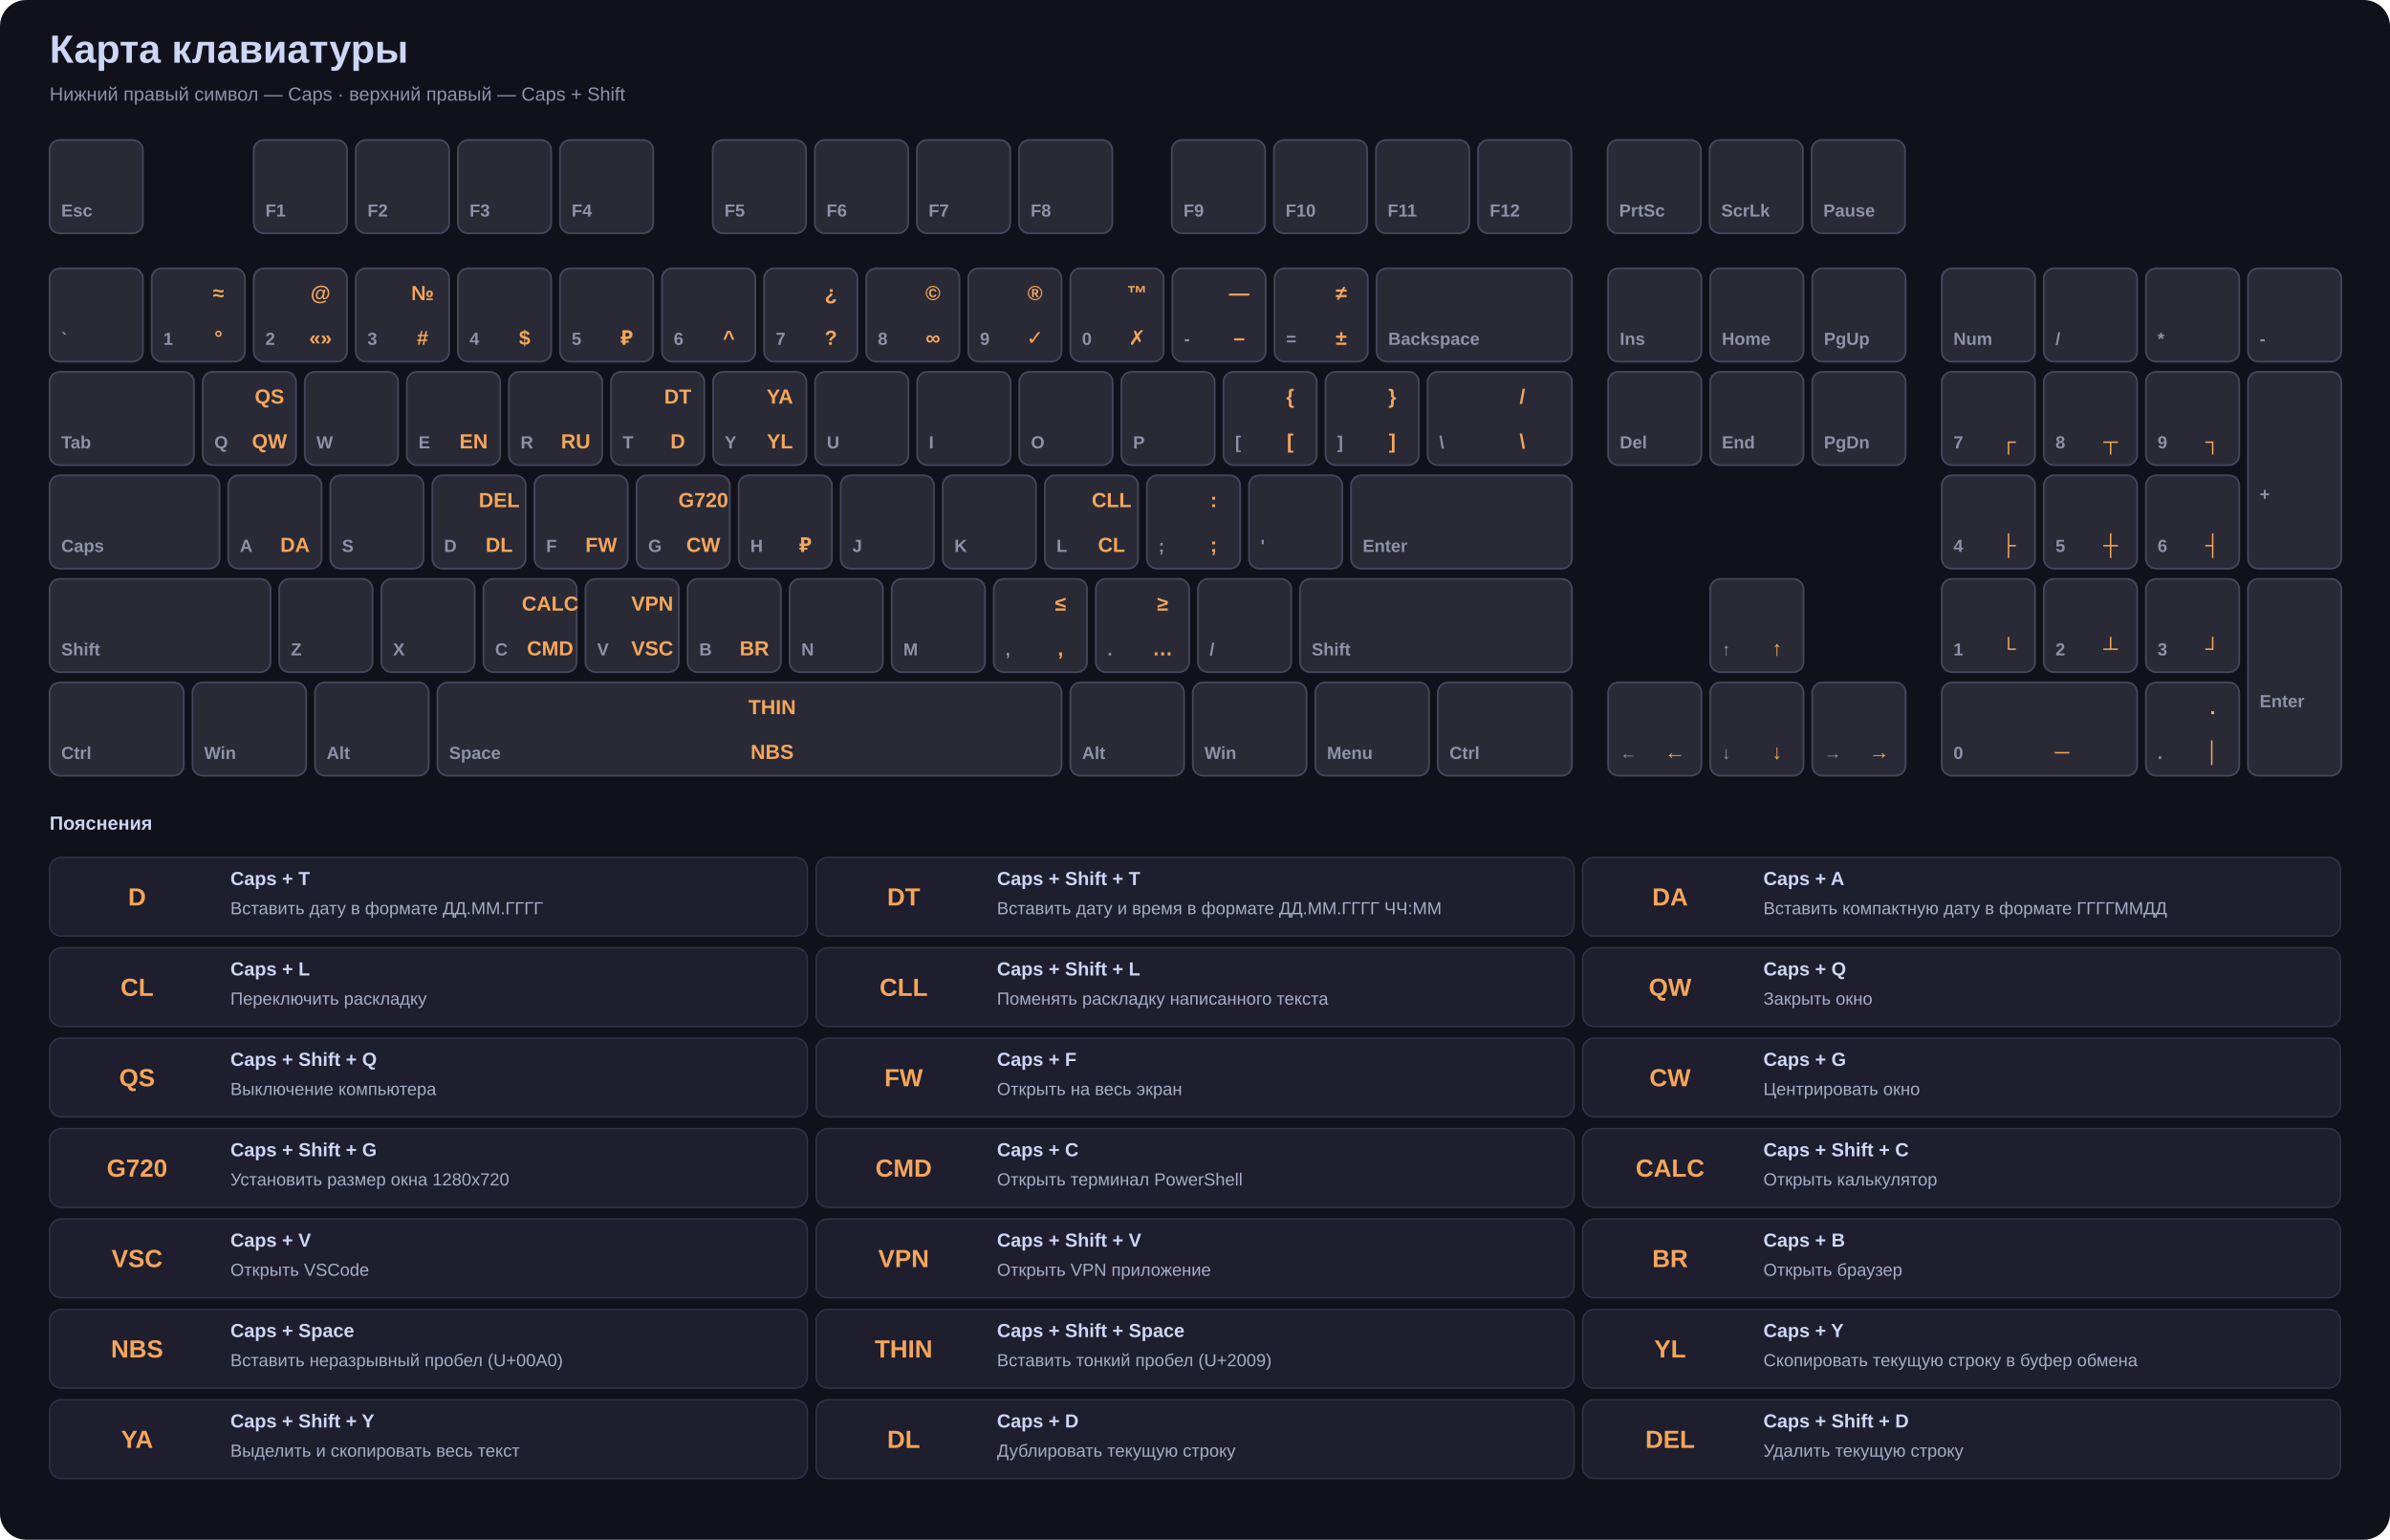
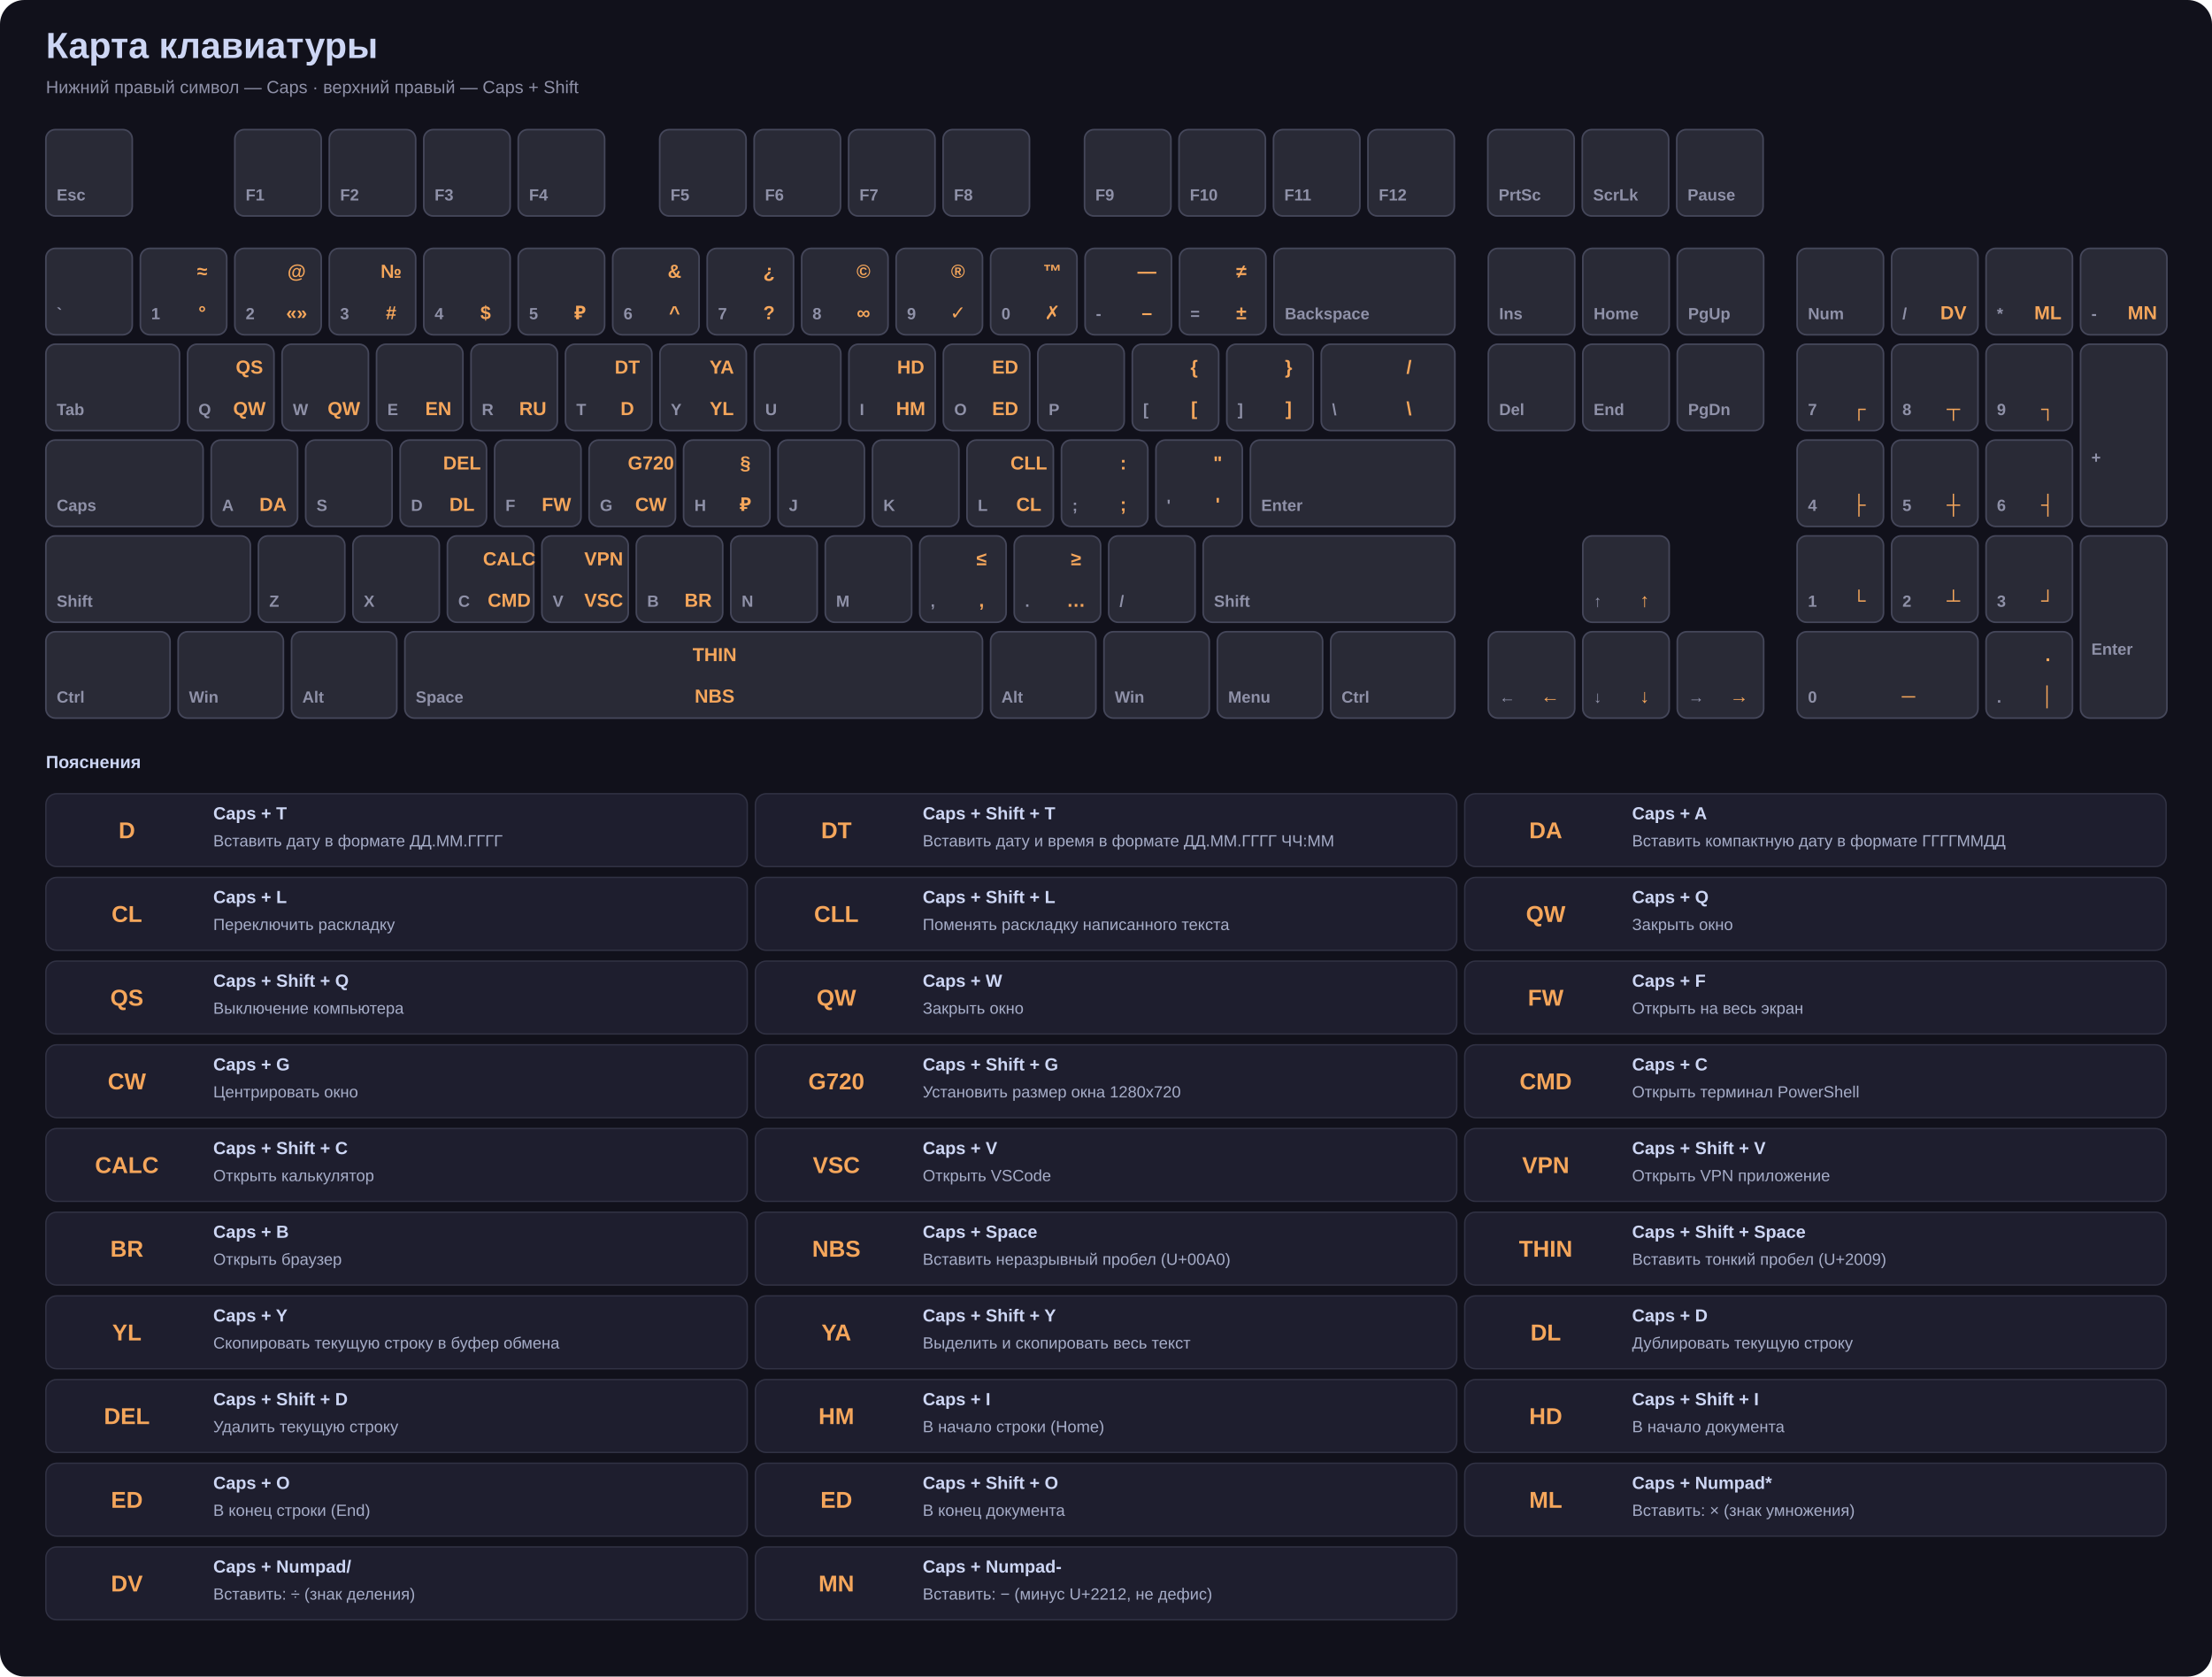
- <svg xmlns="http://www.w3.org/2000/svg" width="1639" height="1056" viewBox="0 0 1639 1056">
+ <svg xmlns="http://www.w3.org/2000/svg" width="1639" height="1242" viewBox="0 0 1639 1242">
  <style>
    text { font-family: "Segoe UI", Arial, sans-serif; }
    .base { fill: #292a36; stroke: #45475a; stroke-width: 1.2; }
    .key-label { fill: #8f91a8; font-size: 12px; font-weight: 600; }
    .value { fill: #f5a65b; font-size: 14px; font-weight: 800; }
    .title { fill: #cdd6f4; font-size: 27px; font-weight: 700; }
    .subtitle { fill: #8f91a8; font-size: 13px; }
    .note-title { fill: #cdd6f4; font-size: 13px; font-weight: 700; }
    .note-text { fill: #a6adc8; font-size: 12px; }
</style>
  <rect width="100%" height="100%" fill="#11111b" rx="18" />
  <text x="34.0" y="43.0" class="title">Карта клавиатуры</text>
  <text x="34.0" y="69.0" class="subtitle">Нижний правый символ — Caps · верхний правый — Caps + Shift</text>
  <rect x="34.0" y="96.0" width="64.0" height="64.0" rx="7" class="base" />
  <text x="42.0" y="148.5" class="key-label" text-anchor="start">Esc</text>
  <rect x="174.0" y="96.0" width="64.0" height="64.0" rx="7" class="base" />
  <text x="182.0" y="148.5" class="key-label" text-anchor="start">F1</text>
  <rect x="244.0" y="96.0" width="64.0" height="64.0" rx="7" class="base" />
  <text x="252.0" y="148.5" class="key-label" text-anchor="start">F2</text>
  <rect x="314.0" y="96.0" width="64.0" height="64.0" rx="7" class="base" />
  <text x="322.0" y="148.5" class="key-label" text-anchor="start">F3</text>
  <rect x="384.0" y="96.0" width="64.0" height="64.0" rx="7" class="base" />
  <text x="392.0" y="148.5" class="key-label" text-anchor="start">F4</text>
  <rect x="488.8" y="96.0" width="64.0" height="64.0" rx="7" class="base" />
  <text x="496.8" y="148.5" class="key-label" text-anchor="start">F5</text>
  <rect x="558.8" y="96.0" width="64.0" height="64.0" rx="7" class="base" />
  <text x="566.8" y="148.5" class="key-label" text-anchor="start">F6</text>
  <rect x="628.8" y="96.0" width="64.0" height="64.0" rx="7" class="base" />
  <text x="636.8" y="148.5" class="key-label" text-anchor="start">F7</text>
  <rect x="698.8" y="96.0" width="64.0" height="64.0" rx="7" class="base" />
  <text x="706.8" y="148.5" class="key-label" text-anchor="start">F8</text>
  <rect x="803.6" y="96.0" width="64.0" height="64.0" rx="7" class="base" />
  <text x="811.6" y="148.5" class="key-label" text-anchor="start">F9</text>
  <rect x="873.6" y="96.0" width="64.0" height="64.0" rx="7" class="base" />
  <text x="881.6" y="148.5" class="key-label" text-anchor="start">F10</text>
  <rect x="943.6" y="96.0" width="64.0" height="64.0" rx="7" class="base" />
  <text x="951.6" y="148.5" class="key-label" text-anchor="start">F11</text>
  <rect x="1013.6" y="96.0" width="64.0" height="64.0" rx="7" class="base" />
  <text x="1021.6" y="148.5" class="key-label" text-anchor="start">F12</text>
  <rect x="1102.4" y="96.0" width="64.0" height="64.0" rx="7" class="base" />
  <text x="1110.4" y="148.5" class="key-label" text-anchor="start">PrtSc</text>
  <rect x="1172.4" y="96.0" width="64.0" height="64.0" rx="7" class="base" />
  <text x="1180.4" y="148.5" class="key-label" text-anchor="start">ScrLk</text>
  <rect x="1242.4" y="96.0" width="64.0" height="64.0" rx="7" class="base" />
  <text x="1250.4" y="148.5" class="key-label" text-anchor="start">Pause</text>
  <rect x="34.0" y="184.0" width="64.0" height="64.0" rx="7" class="base" />
  <text x="42.0" y="236.5" class="key-label" text-anchor="start">`</text>
  <rect x="104.0" y="184.0" width="64.0" height="64.0" rx="7" class="base" />
  <text x="112.0" y="236.5" class="key-label" text-anchor="start">1</text>
  <text x="149.8" y="205.8" class="value" text-anchor="middle">≈</text>
  <text x="149.8" y="236.5" class="value" text-anchor="middle">°</text>
  <rect x="174.0" y="184.0" width="64.0" height="64.0" rx="7" class="base" />
  <text x="182.0" y="236.5" class="key-label" text-anchor="start">2</text>
  <text x="219.8" y="205.8" class="value" text-anchor="middle">@</text>
  <text x="219.8" y="236.5" class="value" text-anchor="middle">«»</text>
  <rect x="244.0" y="184.0" width="64.0" height="64.0" rx="7" class="base" />
  <text x="252.0" y="236.5" class="key-label" text-anchor="start">3</text>
  <text x="289.8" y="205.8" class="value" text-anchor="middle">№</text>
  <text x="289.8" y="236.5" class="value" text-anchor="middle">#</text>
  <rect x="314.0" y="184.0" width="64.0" height="64.0" rx="7" class="base" />
  <text x="322.0" y="236.5" class="key-label" text-anchor="start">4</text>
  <text x="359.8" y="236.5" class="value" text-anchor="middle">$</text>
  <rect x="384.0" y="184.0" width="64.0" height="64.0" rx="7" class="base" />
  <text x="392.0" y="236.5" class="key-label" text-anchor="start">5</text>
  <text x="429.8" y="236.5" class="value" text-anchor="middle">₽</text>
  <rect x="454.0" y="184.0" width="64.0" height="64.0" rx="7" class="base" />
  <text x="462.0" y="236.5" class="key-label" text-anchor="start">6</text>
+   <text x="499.8" y="205.8" class="value" text-anchor="middle">&amp;</text>
  <text x="499.8" y="236.5" class="value" text-anchor="middle">^</text>
  <rect x="524.0" y="184.0" width="64.0" height="64.0" rx="7" class="base" />
  <text x="532.0" y="236.5" class="key-label" text-anchor="start">7</text>
  <text x="569.8" y="205.8" class="value" text-anchor="middle">¿</text>
  <text x="569.8" y="236.5" class="value" text-anchor="middle">?</text>
  <rect x="594.0" y="184.0" width="64.0" height="64.0" rx="7" class="base" />
  <text x="602.0" y="236.5" class="key-label" text-anchor="start">8</text>
  <text x="639.8" y="205.8" class="value" text-anchor="middle">©</text>
  <text x="639.8" y="236.5" class="value" text-anchor="middle">∞</text>
  <rect x="664.0" y="184.0" width="64.0" height="64.0" rx="7" class="base" />
  <text x="672.0" y="236.5" class="key-label" text-anchor="start">9</text>
  <text x="709.8" y="205.8" class="value" text-anchor="middle">®</text>
  <text x="709.8" y="236.5" class="value" text-anchor="middle">✓</text>
  <rect x="734.0" y="184.0" width="64.0" height="64.0" rx="7" class="base" />
  <text x="742.0" y="236.5" class="key-label" text-anchor="start">0</text>
  <text x="779.8" y="205.8" class="value" text-anchor="middle">™</text>
  <text x="779.8" y="236.5" class="value" text-anchor="middle">✗</text>
  <rect x="804.0" y="184.0" width="64.0" height="64.0" rx="7" class="base" />
  <text x="812.0" y="236.5" class="key-label" text-anchor="start">-</text>
  <text x="849.8" y="205.8" class="value" text-anchor="middle">—</text>
  <text x="849.8" y="236.5" class="value" text-anchor="middle">–</text>
  <rect x="874.0" y="184.0" width="64.0" height="64.0" rx="7" class="base" />
  <text x="882.0" y="236.5" class="key-label" text-anchor="start">=</text>
  <text x="919.8" y="205.8" class="value" text-anchor="middle">≠</text>
  <text x="919.8" y="236.5" class="value" text-anchor="middle">±</text>
  <rect x="944.0" y="184.0" width="134.0" height="64.0" rx="7" class="base" />
  <text x="952.0" y="236.5" class="key-label" text-anchor="start">Backspace</text>
  <rect x="1102.8" y="184.0" width="64.0" height="64.0" rx="7" class="base" />
  <text x="1110.8" y="236.5" class="key-label" text-anchor="start">Ins</text>
  <rect x="1172.8" y="184.0" width="64.0" height="64.0" rx="7" class="base" />
  <text x="1180.8" y="236.5" class="key-label" text-anchor="start">Home</text>
  <rect x="1242.8" y="184.0" width="64.0" height="64.0" rx="7" class="base" />
  <text x="1250.8" y="236.5" class="key-label" text-anchor="start">PgUp</text>
  <rect x="1331.6" y="184.0" width="64.0" height="64.0" rx="7" class="base" />
  <text x="1339.6" y="236.5" class="key-label" text-anchor="start">Num</text>
  <rect x="1401.6" y="184.0" width="64.0" height="64.0" rx="7" class="base" />
  <text x="1409.6" y="236.5" class="key-label" text-anchor="start">/</text>
+   <text x="1447.4" y="236.5" class="value" text-anchor="middle">DV</text>
  <rect x="1471.6" y="184.0" width="64.0" height="64.0" rx="7" class="base" />
  <text x="1479.6" y="236.5" class="key-label" text-anchor="start">*</text>
+   <text x="1517.4" y="236.5" class="value" text-anchor="middle">ML</text>
  <rect x="1541.6" y="184.0" width="64.0" height="64.0" rx="7" class="base" />
  <text x="1549.6" y="236.5" class="key-label" text-anchor="start">-</text>
+   <text x="1587.4" y="236.5" class="value" text-anchor="middle">MN</text>
  <rect x="34.0" y="255.0" width="99.0" height="64.0" rx="7" class="base" />
  <text x="42.0" y="307.5" class="key-label" text-anchor="start">Tab</text>
  <rect x="139.0" y="255.0" width="64.0" height="64.0" rx="7" class="base" />
  <text x="147.0" y="307.5" class="key-label" text-anchor="start">Q</text>
  <text x="184.8" y="276.8" class="value" text-anchor="middle">QS</text>
  <text x="184.8" y="307.5" class="value" text-anchor="middle">QW</text>
  <rect x="209.0" y="255.0" width="64.0" height="64.0" rx="7" class="base" />
  <text x="217.0" y="307.5" class="key-label" text-anchor="start">W</text>
+   <text x="254.8" y="307.5" class="value" text-anchor="middle">QW</text>
  <rect x="279.0" y="255.0" width="64.0" height="64.0" rx="7" class="base" />
  <text x="287.0" y="307.5" class="key-label" text-anchor="start">E</text>
  <text x="324.8" y="307.5" class="value" text-anchor="middle">EN</text>
  <rect x="349.0" y="255.0" width="64.0" height="64.0" rx="7" class="base" />
  <text x="357.0" y="307.5" class="key-label" text-anchor="start">R</text>
  <text x="394.8" y="307.5" class="value" text-anchor="middle">RU</text>
  <rect x="419.0" y="255.0" width="64.0" height="64.0" rx="7" class="base" />
  <text x="427.0" y="307.5" class="key-label" text-anchor="start">T</text>
  <text x="464.8" y="276.8" class="value" text-anchor="middle">DT</text>
  <text x="464.8" y="307.5" class="value" text-anchor="middle">D</text>
  <rect x="489.0" y="255.0" width="64.0" height="64.0" rx="7" class="base" />
  <text x="497.0" y="307.5" class="key-label" text-anchor="start">Y</text>
  <text x="534.8" y="276.8" class="value" text-anchor="middle">YA</text>
  <text x="534.8" y="307.5" class="value" text-anchor="middle">YL</text>
  <rect x="559.0" y="255.0" width="64.0" height="64.0" rx="7" class="base" />
  <text x="567.0" y="307.5" class="key-label" text-anchor="start">U</text>
  <rect x="629.0" y="255.0" width="64.0" height="64.0" rx="7" class="base" />
  <text x="637.0" y="307.5" class="key-label" text-anchor="start">I</text>
+   <text x="674.8" y="276.8" class="value" text-anchor="middle">HD</text>
+   <text x="674.8" y="307.5" class="value" text-anchor="middle">HM</text>
  <rect x="699.0" y="255.0" width="64.0" height="64.0" rx="7" class="base" />
  <text x="707.0" y="307.5" class="key-label" text-anchor="start">O</text>
+   <text x="744.8" y="276.8" class="value" text-anchor="middle">ED</text>
+   <text x="744.8" y="307.5" class="value" text-anchor="middle">ED</text>
  <rect x="769.0" y="255.0" width="64.0" height="64.0" rx="7" class="base" />
  <text x="777.0" y="307.5" class="key-label" text-anchor="start">P</text>
  <rect x="839.0" y="255.0" width="64.0" height="64.0" rx="7" class="base" />
  <text x="847.0" y="307.5" class="key-label" text-anchor="start">[</text>
  <text x="884.8" y="276.8" class="value" text-anchor="middle">{</text>
  <text x="884.8" y="307.5" class="value" text-anchor="middle">[</text>
  <rect x="909.0" y="255.0" width="64.0" height="64.0" rx="7" class="base" />
  <text x="917.0" y="307.5" class="key-label" text-anchor="start">]</text>
  <text x="954.8" y="276.8" class="value" text-anchor="middle">}</text>
  <text x="954.8" y="307.5" class="value" text-anchor="middle">]</text>
  <rect x="979.0" y="255.0" width="99.0" height="64.0" rx="7" class="base" />
  <text x="987.0" y="307.5" class="key-label" text-anchor="start">\</text>
  <text x="1044.0" y="276.8" class="value" text-anchor="middle">/</text>
  <text x="1044.0" y="307.5" class="value" text-anchor="middle">\</text>
  <rect x="1102.8" y="255.0" width="64.0" height="64.0" rx="7" class="base" />
  <text x="1110.8" y="307.5" class="key-label" text-anchor="start">Del</text>
  <rect x="1172.8" y="255.0" width="64.0" height="64.0" rx="7" class="base" />
  <text x="1180.8" y="307.5" class="key-label" text-anchor="start">End</text>
  <rect x="1242.8" y="255.0" width="64.0" height="64.0" rx="7" class="base" />
  <text x="1250.8" y="307.5" class="key-label" text-anchor="start">PgDn</text>
  <rect x="1331.6" y="255.0" width="64.0" height="64.0" rx="7" class="base" />
  <text x="1339.6" y="307.5" class="key-label" text-anchor="start">7</text>
  <text x="1377.4" y="307.5" class="value" text-anchor="middle">┌</text>
  <rect x="1401.6" y="255.0" width="64.0" height="64.0" rx="7" class="base" />
  <text x="1409.6" y="307.5" class="key-label" text-anchor="start">8</text>
  <text x="1447.4" y="307.5" class="value" text-anchor="middle">┬</text>
  <rect x="1471.6" y="255.0" width="64.0" height="64.0" rx="7" class="base" />
  <text x="1479.6" y="307.5" class="key-label" text-anchor="start">9</text>
  <text x="1517.4" y="307.5" class="value" text-anchor="middle">┐</text>
  <rect x="1541.6" y="255.0" width="64.0" height="135.0" rx="7" class="base" />
  <text x="1549.6" y="343.0" class="key-label" text-anchor="start">+</text>
  <rect x="34.0" y="326.0" width="116.5" height="64.0" rx="7" class="base" />
  <text x="42.0" y="378.5" class="key-label" text-anchor="start">Caps</text>
  <rect x="156.5" y="326.0" width="64.0" height="64.0" rx="7" class="base" />
  <text x="164.5" y="378.5" class="key-label" text-anchor="start">A</text>
  <text x="202.3" y="378.5" class="value" text-anchor="middle">DA</text>
  <rect x="226.5" y="326.0" width="64.0" height="64.0" rx="7" class="base" />
  <text x="234.5" y="378.5" class="key-label" text-anchor="start">S</text>
  <rect x="296.5" y="326.0" width="64.0" height="64.0" rx="7" class="base" />
  <text x="304.5" y="378.5" class="key-label" text-anchor="start">D</text>
  <text x="342.3" y="347.8" class="value" text-anchor="middle">DEL</text>
  <text x="342.3" y="378.5" class="value" text-anchor="middle">DL</text>
  <rect x="366.5" y="326.0" width="64.0" height="64.0" rx="7" class="base" />
  <text x="374.5" y="378.5" class="key-label" text-anchor="start">F</text>
  <text x="412.3" y="378.5" class="value" text-anchor="middle">FW</text>
  <rect x="436.5" y="326.0" width="64.0" height="64.0" rx="7" class="base" />
  <text x="444.5" y="378.5" class="key-label" text-anchor="start">G</text>
  <text x="482.3" y="347.8" class="value" text-anchor="middle">G720</text>
  <text x="482.3" y="378.5" class="value" text-anchor="middle">CW</text>
  <rect x="506.5" y="326.0" width="64.0" height="64.0" rx="7" class="base" />
  <text x="514.5" y="378.5" class="key-label" text-anchor="start">H</text>
+   <text x="552.3" y="347.8" class="value" text-anchor="middle">§</text>
  <text x="552.3" y="378.5" class="value" text-anchor="middle">₽</text>
  <rect x="576.5" y="326.0" width="64.0" height="64.0" rx="7" class="base" />
  <text x="584.5" y="378.5" class="key-label" text-anchor="start">J</text>
  <rect x="646.5" y="326.0" width="64.0" height="64.0" rx="7" class="base" />
  <text x="654.5" y="378.5" class="key-label" text-anchor="start">K</text>
  <rect x="716.5" y="326.0" width="64.0" height="64.0" rx="7" class="base" />
  <text x="724.5" y="378.5" class="key-label" text-anchor="start">L</text>
  <text x="762.3" y="347.8" class="value" text-anchor="middle">CLL</text>
  <text x="762.3" y="378.5" class="value" text-anchor="middle">CL</text>
  <rect x="786.5" y="326.0" width="64.0" height="64.0" rx="7" class="base" />
  <text x="794.5" y="378.5" class="key-label" text-anchor="start">;</text>
  <text x="832.3" y="347.8" class="value" text-anchor="middle">:</text>
  <text x="832.3" y="378.5" class="value" text-anchor="middle">;</text>
  <rect x="856.5" y="326.0" width="64.0" height="64.0" rx="7" class="base" />
  <text x="864.5" y="378.5" class="key-label" text-anchor="start">'</text>
+   <text x="902.3" y="347.8" class="value" text-anchor="middle">"</text>
+   <text x="902.3" y="378.5" class="value" text-anchor="middle">'</text>
  <rect x="926.5" y="326.0" width="151.5" height="64.0" rx="7" class="base" />
  <text x="934.5" y="378.5" class="key-label" text-anchor="start">Enter</text>
  <rect x="1331.6" y="326.0" width="64.0" height="64.0" rx="7" class="base" />
  <text x="1339.6" y="378.5" class="key-label" text-anchor="start">4</text>
  <text x="1377.4" y="378.5" class="value" text-anchor="middle">├</text>
  <rect x="1401.6" y="326.0" width="64.0" height="64.0" rx="7" class="base" />
  <text x="1409.6" y="378.5" class="key-label" text-anchor="start">5</text>
  <text x="1447.4" y="378.5" class="value" text-anchor="middle">┼</text>
  <rect x="1471.6" y="326.0" width="64.0" height="64.0" rx="7" class="base" />
  <text x="1479.6" y="378.5" class="key-label" text-anchor="start">6</text>
  <text x="1517.4" y="378.5" class="value" text-anchor="middle">┤</text>
  <rect x="34.0" y="397.0" width="151.5" height="64.0" rx="7" class="base" />
  <text x="42.0" y="449.5" class="key-label" text-anchor="start">Shift</text>
  <rect x="191.5" y="397.0" width="64.0" height="64.0" rx="7" class="base" />
  <text x="199.5" y="449.5" class="key-label" text-anchor="start">Z</text>
  <rect x="261.5" y="397.0" width="64.0" height="64.0" rx="7" class="base" />
  <text x="269.5" y="449.5" class="key-label" text-anchor="start">X</text>
  <rect x="331.5" y="397.0" width="64.0" height="64.0" rx="7" class="base" />
  <text x="339.5" y="449.5" class="key-label" text-anchor="start">C</text>
  <text x="377.3" y="418.8" class="value" text-anchor="middle">CALC</text>
  <text x="377.3" y="449.5" class="value" text-anchor="middle">CMD</text>
  <rect x="401.5" y="397.0" width="64.0" height="64.0" rx="7" class="base" />
  <text x="409.5" y="449.5" class="key-label" text-anchor="start">V</text>
  <text x="447.3" y="418.8" class="value" text-anchor="middle">VPN</text>
  <text x="447.3" y="449.5" class="value" text-anchor="middle">VSC</text>
  <rect x="471.5" y="397.0" width="64.0" height="64.0" rx="7" class="base" />
  <text x="479.5" y="449.5" class="key-label" text-anchor="start">B</text>
  <text x="517.3" y="449.5" class="value" text-anchor="middle">BR</text>
  <rect x="541.5" y="397.0" width="64.0" height="64.0" rx="7" class="base" />
  <text x="549.5" y="449.5" class="key-label" text-anchor="start">N</text>
  <rect x="611.5" y="397.0" width="64.0" height="64.0" rx="7" class="base" />
  <text x="619.5" y="449.5" class="key-label" text-anchor="start">M</text>
  <rect x="681.5" y="397.0" width="64.0" height="64.0" rx="7" class="base" />
  <text x="689.5" y="449.5" class="key-label" text-anchor="start">,</text>
  <text x="727.3" y="418.8" class="value" text-anchor="middle">≤</text>
  <text x="727.3" y="449.5" class="value" text-anchor="middle">,</text>
  <rect x="751.5" y="397.0" width="64.0" height="64.0" rx="7" class="base" />
  <text x="759.5" y="449.5" class="key-label" text-anchor="start">.</text>
  <text x="797.3" y="418.8" class="value" text-anchor="middle">≥</text>
  <text x="797.3" y="449.5" class="value" text-anchor="middle">…</text>
  <rect x="821.5" y="397.0" width="64.0" height="64.0" rx="7" class="base" />
  <text x="829.5" y="449.5" class="key-label" text-anchor="start">/</text>
  <rect x="891.5" y="397.0" width="186.5" height="64.0" rx="7" class="base" />
  <text x="899.5" y="449.5" class="key-label" text-anchor="start">Shift</text>
  <rect x="1172.8" y="397.0" width="64.0" height="64.0" rx="7" class="base" />
  <text x="1180.8" y="449.5" class="key-label" text-anchor="start">↑</text>
  <text x="1218.6" y="449.5" class="value" text-anchor="middle">↑</text>
  <rect x="1331.6" y="397.0" width="64.0" height="64.0" rx="7" class="base" />
  <text x="1339.6" y="449.5" class="key-label" text-anchor="start">1</text>
  <text x="1377.4" y="449.5" class="value" text-anchor="middle">└</text>
  <rect x="1401.6" y="397.0" width="64.0" height="64.0" rx="7" class="base" />
  <text x="1409.6" y="449.5" class="key-label" text-anchor="start">2</text>
  <text x="1447.4" y="449.5" class="value" text-anchor="middle">┴</text>
  <rect x="1471.6" y="397.0" width="64.0" height="64.0" rx="7" class="base" />
  <text x="1479.6" y="449.5" class="key-label" text-anchor="start">3</text>
  <text x="1517.4" y="449.5" class="value" text-anchor="middle">┘</text>
  <rect x="1541.6" y="397.0" width="64.0" height="135.0" rx="7" class="base" />
  <text x="1549.6" y="485.0" class="key-label" text-anchor="start">Enter</text>
  <rect x="34.0" y="468.0" width="92.0" height="64.0" rx="7" class="base" />
  <text x="42.0" y="520.5" class="key-label" text-anchor="start">Ctrl</text>
  <rect x="132.0" y="468.0" width="78.0" height="64.0" rx="7" class="base" />
  <text x="140.0" y="520.5" class="key-label" text-anchor="start">Win</text>
  <rect x="216.0" y="468.0" width="78.0" height="64.0" rx="7" class="base" />
  <text x="224.0" y="520.5" class="key-label" text-anchor="start">Alt</text>
  <rect x="300.0" y="468.0" width="428.0" height="64.0" rx="7" class="base" />
  <text x="308.0" y="520.5" class="key-label" text-anchor="start">Space</text>
  <text x="529.5" y="489.8" class="value" text-anchor="middle">THIN</text>
  <text x="529.5" y="520.5" class="value" text-anchor="middle">NBS</text>
  <rect x="734.0" y="468.0" width="78.0" height="64.0" rx="7" class="base" />
  <text x="742.0" y="520.5" class="key-label" text-anchor="start">Alt</text>
  <rect x="818.0" y="468.0" width="78.0" height="64.0" rx="7" class="base" />
  <text x="826.0" y="520.5" class="key-label" text-anchor="start">Win</text>
  <rect x="902.0" y="468.0" width="78.0" height="64.0" rx="7" class="base" />
  <text x="910.0" y="520.5" class="key-label" text-anchor="start">Menu</text>
  <rect x="986.0" y="468.0" width="92.0" height="64.0" rx="7" class="base" />
  <text x="994.0" y="520.5" class="key-label" text-anchor="start">Ctrl</text>
  <rect x="1102.8" y="468.0" width="64.0" height="64.0" rx="7" class="base" />
  <text x="1110.8" y="520.5" class="key-label" text-anchor="start">←</text>
  <text x="1148.6" y="520.5" class="value" text-anchor="middle">←</text>
  <rect x="1172.8" y="468.0" width="64.0" height="64.0" rx="7" class="base" />
  <text x="1180.8" y="520.5" class="key-label" text-anchor="start">↓</text>
  <text x="1218.6" y="520.5" class="value" text-anchor="middle">↓</text>
  <rect x="1242.8" y="468.0" width="64.0" height="64.0" rx="7" class="base" />
  <text x="1250.8" y="520.5" class="key-label" text-anchor="start">→</text>
  <text x="1288.6" y="520.5" class="value" text-anchor="middle">→</text>
  <rect x="1331.6" y="468.0" width="134.0" height="64.0" rx="7" class="base" />
  <text x="1339.6" y="520.5" class="key-label" text-anchor="start">0</text>
  <text x="1414.1" y="520.5" class="value" text-anchor="middle">─</text>
  <rect x="1471.6" y="468.0" width="64.0" height="64.0" rx="7" class="base" />
  <text x="1479.6" y="520.5" class="key-label" text-anchor="start">.</text>
  <text x="1517.4" y="489.8" class="value" text-anchor="middle">.</text>
  <text x="1517.4" y="520.5" class="value" text-anchor="middle">│</text>
  <text x="34.0" y="569.0" class="note-title">Пояснения</text>
  <rect x="34.0" y="588.0" width="519.7" height="54" rx="8" fill="#1e1e2e" stroke="#313244" />
  <text x="94.0" y="621.0" class="value" text-anchor="middle" style="font-size:17px;font-weight:800">D</text>
  <text x="158.0" y="607.0" class="note-title" text-anchor="start">Caps + T</text>
  <text x="158.0" y="627.0" class="note-text" text-anchor="start">Вставить дату в формате ДД.ММ.ГГГГ</text>
  <rect x="559.7" y="588.0" width="519.7" height="54" rx="8" fill="#1e1e2e" stroke="#313244" />
  <text x="619.7" y="621.0" class="value" text-anchor="middle" style="font-size:17px;font-weight:800">DT</text>
  <text x="683.7" y="607.0" class="note-title" text-anchor="start">Caps + Shift + T</text>
  <text x="683.7" y="627.0" class="note-text" text-anchor="start">Вставить дату и время в формате ДД.ММ.ГГГГ ЧЧ:ММ</text>
  <rect x="1085.3" y="588.0" width="519.7" height="54" rx="8" fill="#1e1e2e" stroke="#313244" />
  <text x="1145.3" y="621.0" class="value" text-anchor="middle" style="font-size:17px;font-weight:800">DA</text>
  <text x="1209.3" y="607.0" class="note-title" text-anchor="start">Caps + A</text>
  <text x="1209.3" y="627.0" class="note-text" text-anchor="start">Вставить компактную дату в формате ГГГГММДД</text>
  <rect x="34.0" y="650.0" width="519.7" height="54" rx="8" fill="#1e1e2e" stroke="#313244" />
  <text x="94.0" y="683.0" class="value" text-anchor="middle" style="font-size:17px;font-weight:800">CL</text>
  <text x="158.0" y="669.0" class="note-title" text-anchor="start">Caps + L</text>
  <text x="158.0" y="689.0" class="note-text" text-anchor="start">Переключить раскладку</text>
  <rect x="559.7" y="650.0" width="519.7" height="54" rx="8" fill="#1e1e2e" stroke="#313244" />
  <text x="619.7" y="683.0" class="value" text-anchor="middle" style="font-size:17px;font-weight:800">CLL</text>
  <text x="683.7" y="669.0" class="note-title" text-anchor="start">Caps + Shift + L</text>
  <text x="683.7" y="689.0" class="note-text" text-anchor="start">Поменять раскладку написанного текста</text>
  <rect x="1085.3" y="650.0" width="519.7" height="54" rx="8" fill="#1e1e2e" stroke="#313244" />
  <text x="1145.3" y="683.0" class="value" text-anchor="middle" style="font-size:17px;font-weight:800">QW</text>
  <text x="1209.3" y="669.0" class="note-title" text-anchor="start">Caps + Q</text>
  <text x="1209.3" y="689.0" class="note-text" text-anchor="start">Закрыть окно</text>
  <rect x="34.0" y="712.0" width="519.7" height="54" rx="8" fill="#1e1e2e" stroke="#313244" />
  <text x="94.0" y="745.0" class="value" text-anchor="middle" style="font-size:17px;font-weight:800">QS</text>
  <text x="158.0" y="731.0" class="note-title" text-anchor="start">Caps + Shift + Q</text>
  <text x="158.0" y="751.0" class="note-text" text-anchor="start">Выключение компьютера</text>
  <rect x="559.7" y="712.0" width="519.7" height="54" rx="8" fill="#1e1e2e" stroke="#313244" />
-   <text x="619.7" y="745.0" class="value" text-anchor="middle" style="font-size:17px;font-weight:800">FW</text>
-   <text x="683.7" y="731.0" class="note-title" text-anchor="start">Caps + F</text>
-   <text x="683.7" y="751.0" class="note-text" text-anchor="start">Открыть на весь экран</text>
+   <text x="619.7" y="745.0" class="value" text-anchor="middle" style="font-size:17px;font-weight:800">QW</text>
+   <text x="683.7" y="731.0" class="note-title" text-anchor="start">Caps + W</text>
+   <text x="683.7" y="751.0" class="note-text" text-anchor="start">Закрыть окно</text>
  <rect x="1085.3" y="712.0" width="519.7" height="54" rx="8" fill="#1e1e2e" stroke="#313244" />
-   <text x="1145.3" y="745.0" class="value" text-anchor="middle" style="font-size:17px;font-weight:800">CW</text>
-   <text x="1209.3" y="731.0" class="note-title" text-anchor="start">Caps + G</text>
-   <text x="1209.3" y="751.0" class="note-text" text-anchor="start">Центрировать окно</text>
+   <text x="1145.3" y="745.0" class="value" text-anchor="middle" style="font-size:17px;font-weight:800">FW</text>
+   <text x="1209.3" y="731.0" class="note-title" text-anchor="start">Caps + F</text>
+   <text x="1209.3" y="751.0" class="note-text" text-anchor="start">Открыть на весь экран</text>
  <rect x="34.0" y="774.0" width="519.7" height="54" rx="8" fill="#1e1e2e" stroke="#313244" />
-   <text x="94.0" y="807.0" class="value" text-anchor="middle" style="font-size:17px;font-weight:800">G720</text>
-   <text x="158.0" y="793.0" class="note-title" text-anchor="start">Caps + Shift + G</text>
-   <text x="158.0" y="813.0" class="note-text" text-anchor="start">Установить размер окна 1280x720</text>
+   <text x="94.0" y="807.0" class="value" text-anchor="middle" style="font-size:17px;font-weight:800">CW</text>
+   <text x="158.0" y="793.0" class="note-title" text-anchor="start">Caps + G</text>
+   <text x="158.0" y="813.0" class="note-text" text-anchor="start">Центрировать окно</text>
  <rect x="559.7" y="774.0" width="519.7" height="54" rx="8" fill="#1e1e2e" stroke="#313244" />
-   <text x="619.7" y="807.0" class="value" text-anchor="middle" style="font-size:17px;font-weight:800">CMD</text>
-   <text x="683.7" y="793.0" class="note-title" text-anchor="start">Caps + C</text>
-   <text x="683.7" y="813.0" class="note-text" text-anchor="start">Открыть терминал PowerShell</text>
+   <text x="619.7" y="807.0" class="value" text-anchor="middle" style="font-size:17px;font-weight:800">G720</text>
+   <text x="683.7" y="793.0" class="note-title" text-anchor="start">Caps + Shift + G</text>
+   <text x="683.7" y="813.0" class="note-text" text-anchor="start">Установить размер окна 1280x720</text>
  <rect x="1085.3" y="774.0" width="519.7" height="54" rx="8" fill="#1e1e2e" stroke="#313244" />
-   <text x="1145.3" y="807.0" class="value" text-anchor="middle" style="font-size:17px;font-weight:800">CALC</text>
-   <text x="1209.3" y="793.0" class="note-title" text-anchor="start">Caps + Shift + C</text>
-   <text x="1209.3" y="813.0" class="note-text" text-anchor="start">Открыть калькулятор</text>
+   <text x="1145.3" y="807.0" class="value" text-anchor="middle" style="font-size:17px;font-weight:800">CMD</text>
+   <text x="1209.3" y="793.0" class="note-title" text-anchor="start">Caps + C</text>
+   <text x="1209.3" y="813.0" class="note-text" text-anchor="start">Открыть терминал PowerShell</text>
  <rect x="34.0" y="836.0" width="519.7" height="54" rx="8" fill="#1e1e2e" stroke="#313244" />
-   <text x="94.0" y="869.0" class="value" text-anchor="middle" style="font-size:17px;font-weight:800">VSC</text>
-   <text x="158.0" y="855.0" class="note-title" text-anchor="start">Caps + V</text>
-   <text x="158.0" y="875.0" class="note-text" text-anchor="start">Открыть VSCode</text>
+   <text x="94.0" y="869.0" class="value" text-anchor="middle" style="font-size:17px;font-weight:800">CALC</text>
+   <text x="158.0" y="855.0" class="note-title" text-anchor="start">Caps + Shift + C</text>
+   <text x="158.0" y="875.0" class="note-text" text-anchor="start">Открыть калькулятор</text>
  <rect x="559.7" y="836.0" width="519.7" height="54" rx="8" fill="#1e1e2e" stroke="#313244" />
-   <text x="619.7" y="869.0" class="value" text-anchor="middle" style="font-size:17px;font-weight:800">VPN</text>
-   <text x="683.7" y="855.0" class="note-title" text-anchor="start">Caps + Shift + V</text>
-   <text x="683.7" y="875.0" class="note-text" text-anchor="start">Открыть VPN приложение</text>
+   <text x="619.7" y="869.0" class="value" text-anchor="middle" style="font-size:17px;font-weight:800">VSC</text>
+   <text x="683.7" y="855.0" class="note-title" text-anchor="start">Caps + V</text>
+   <text x="683.7" y="875.0" class="note-text" text-anchor="start">Открыть VSCode</text>
  <rect x="1085.3" y="836.0" width="519.7" height="54" rx="8" fill="#1e1e2e" stroke="#313244" />
-   <text x="1145.3" y="869.0" class="value" text-anchor="middle" style="font-size:17px;font-weight:800">BR</text>
-   <text x="1209.3" y="855.0" class="note-title" text-anchor="start">Caps + B</text>
-   <text x="1209.3" y="875.0" class="note-text" text-anchor="start">Открыть браузер</text>
+   <text x="1145.3" y="869.0" class="value" text-anchor="middle" style="font-size:17px;font-weight:800">VPN</text>
+   <text x="1209.3" y="855.0" class="note-title" text-anchor="start">Caps + Shift + V</text>
+   <text x="1209.3" y="875.0" class="note-text" text-anchor="start">Открыть VPN приложение</text>
  <rect x="34.0" y="898.0" width="519.7" height="54" rx="8" fill="#1e1e2e" stroke="#313244" />
-   <text x="94.0" y="931.0" class="value" text-anchor="middle" style="font-size:17px;font-weight:800">NBS</text>
-   <text x="158.0" y="917.0" class="note-title" text-anchor="start">Caps + Space</text>
-   <text x="158.0" y="937.0" class="note-text" text-anchor="start">Вставить неразрывный пробел (U+00A0)</text>
+   <text x="94.0" y="931.0" class="value" text-anchor="middle" style="font-size:17px;font-weight:800">BR</text>
+   <text x="158.0" y="917.0" class="note-title" text-anchor="start">Caps + B</text>
+   <text x="158.0" y="937.0" class="note-text" text-anchor="start">Открыть браузер</text>
  <rect x="559.7" y="898.0" width="519.7" height="54" rx="8" fill="#1e1e2e" stroke="#313244" />
-   <text x="619.7" y="931.0" class="value" text-anchor="middle" style="font-size:17px;font-weight:800">THIN</text>
-   <text x="683.7" y="917.0" class="note-title" text-anchor="start">Caps + Shift + Space</text>
-   <text x="683.7" y="937.0" class="note-text" text-anchor="start">Вставить тонкий пробел (U+2009)</text>
+   <text x="619.7" y="931.0" class="value" text-anchor="middle" style="font-size:17px;font-weight:800">NBS</text>
+   <text x="683.7" y="917.0" class="note-title" text-anchor="start">Caps + Space</text>
+   <text x="683.7" y="937.0" class="note-text" text-anchor="start">Вставить неразрывный пробел (U+00A0)</text>
  <rect x="1085.3" y="898.0" width="519.7" height="54" rx="8" fill="#1e1e2e" stroke="#313244" />
-   <text x="1145.3" y="931.0" class="value" text-anchor="middle" style="font-size:17px;font-weight:800">YL</text>
-   <text x="1209.3" y="917.0" class="note-title" text-anchor="start">Caps + Y</text>
-   <text x="1209.3" y="937.0" class="note-text" text-anchor="start">Скопировать текущую строку в буфер обмена</text>
+   <text x="1145.3" y="931.0" class="value" text-anchor="middle" style="font-size:17px;font-weight:800">THIN</text>
+   <text x="1209.3" y="917.0" class="note-title" text-anchor="start">Caps + Shift + Space</text>
+   <text x="1209.3" y="937.0" class="note-text" text-anchor="start">Вставить тонкий пробел (U+2009)</text>
  <rect x="34.0" y="960.0" width="519.7" height="54" rx="8" fill="#1e1e2e" stroke="#313244" />
-   <text x="94.0" y="993.0" class="value" text-anchor="middle" style="font-size:17px;font-weight:800">YA</text>
-   <text x="158.0" y="979.0" class="note-title" text-anchor="start">Caps + Shift + Y</text>
-   <text x="158.0" y="999.0" class="note-text" text-anchor="start">Выделить и скопировать весь текст</text>
+   <text x="94.0" y="993.0" class="value" text-anchor="middle" style="font-size:17px;font-weight:800">YL</text>
+   <text x="158.0" y="979.0" class="note-title" text-anchor="start">Caps + Y</text>
+   <text x="158.0" y="999.0" class="note-text" text-anchor="start">Скопировать текущую строку в буфер обмена</text>
  <rect x="559.7" y="960.0" width="519.7" height="54" rx="8" fill="#1e1e2e" stroke="#313244" />
-   <text x="619.7" y="993.0" class="value" text-anchor="middle" style="font-size:17px;font-weight:800">DL</text>
-   <text x="683.7" y="979.0" class="note-title" text-anchor="start">Caps + D</text>
-   <text x="683.7" y="999.0" class="note-text" text-anchor="start">Дублировать текущую строку</text>
+   <text x="619.7" y="993.0" class="value" text-anchor="middle" style="font-size:17px;font-weight:800">YA</text>
+   <text x="683.7" y="979.0" class="note-title" text-anchor="start">Caps + Shift + Y</text>
+   <text x="683.7" y="999.0" class="note-text" text-anchor="start">Выделить и скопировать весь текст</text>
  <rect x="1085.3" y="960.0" width="519.7" height="54" rx="8" fill="#1e1e2e" stroke="#313244" />
-   <text x="1145.3" y="993.0" class="value" text-anchor="middle" style="font-size:17px;font-weight:800">DEL</text>
-   <text x="1209.3" y="979.0" class="note-title" text-anchor="start">Caps + Shift + D</text>
-   <text x="1209.3" y="999.0" class="note-text" text-anchor="start">Удалить текущую строку</text>
+   <text x="1145.3" y="993.0" class="value" text-anchor="middle" style="font-size:17px;font-weight:800">DL</text>
+   <text x="1209.3" y="979.0" class="note-title" text-anchor="start">Caps + D</text>
+   <text x="1209.3" y="999.0" class="note-text" text-anchor="start">Дублировать текущую строку</text>
+   <rect x="34.0" y="1022.0" width="519.7" height="54" rx="8" fill="#1e1e2e" stroke="#313244" />
+   <text x="94.0" y="1055.0" class="value" text-anchor="middle" style="font-size:17px;font-weight:800">DEL</text>
+   <text x="158.0" y="1041.0" class="note-title" text-anchor="start">Caps + Shift + D</text>
+   <text x="158.0" y="1061.0" class="note-text" text-anchor="start">Удалить текущую строку</text>
+   <rect x="559.7" y="1022.0" width="519.7" height="54" rx="8" fill="#1e1e2e" stroke="#313244" />
+   <text x="619.7" y="1055.0" class="value" text-anchor="middle" style="font-size:17px;font-weight:800">HM</text>
+   <text x="683.7" y="1041.0" class="note-title" text-anchor="start">Caps + I</text>
+   <text x="683.7" y="1061.0" class="note-text" text-anchor="start">В начало строки (Home)</text>
+   <rect x="1085.3" y="1022.0" width="519.7" height="54" rx="8" fill="#1e1e2e" stroke="#313244" />
+   <text x="1145.3" y="1055.0" class="value" text-anchor="middle" style="font-size:17px;font-weight:800">HD</text>
+   <text x="1209.3" y="1041.0" class="note-title" text-anchor="start">Caps + Shift + I</text>
+   <text x="1209.3" y="1061.0" class="note-text" text-anchor="start">В начало документа</text>
+   <rect x="34.0" y="1084.0" width="519.7" height="54" rx="8" fill="#1e1e2e" stroke="#313244" />
+   <text x="94.0" y="1117.0" class="value" text-anchor="middle" style="font-size:17px;font-weight:800">ED</text>
+   <text x="158.0" y="1103.0" class="note-title" text-anchor="start">Caps + O</text>
+   <text x="158.0" y="1123.0" class="note-text" text-anchor="start">В конец строки (End)</text>
+   <rect x="559.7" y="1084.0" width="519.7" height="54" rx="8" fill="#1e1e2e" stroke="#313244" />
+   <text x="619.7" y="1117.0" class="value" text-anchor="middle" style="font-size:17px;font-weight:800">ED</text>
+   <text x="683.7" y="1103.0" class="note-title" text-anchor="start">Caps + Shift + O</text>
+   <text x="683.7" y="1123.0" class="note-text" text-anchor="start">В конец документа</text>
+   <rect x="1085.3" y="1084.0" width="519.7" height="54" rx="8" fill="#1e1e2e" stroke="#313244" />
+   <text x="1145.3" y="1117.0" class="value" text-anchor="middle" style="font-size:17px;font-weight:800">ML</text>
+   <text x="1209.3" y="1103.0" class="note-title" text-anchor="start">Caps + Numpad*</text>
+   <text x="1209.3" y="1123.0" class="note-text" text-anchor="start">Вставить: × (знак умножения)</text>
+   <rect x="34.0" y="1146.0" width="519.7" height="54" rx="8" fill="#1e1e2e" stroke="#313244" />
+   <text x="94.0" y="1179.0" class="value" text-anchor="middle" style="font-size:17px;font-weight:800">DV</text>
+   <text x="158.0" y="1165.0" class="note-title" text-anchor="start">Caps + Numpad/</text>
+   <text x="158.0" y="1185.0" class="note-text" text-anchor="start">Вставить: ÷ (знак деления)</text>
+   <rect x="559.7" y="1146.0" width="519.7" height="54" rx="8" fill="#1e1e2e" stroke="#313244" />
+   <text x="619.7" y="1179.0" class="value" text-anchor="middle" style="font-size:17px;font-weight:800">MN</text>
+   <text x="683.7" y="1165.0" class="note-title" text-anchor="start">Caps + Numpad-</text>
+   <text x="683.7" y="1185.0" class="note-text" text-anchor="start">Вставить: − (минус U+2212, не дефис)</text>
</svg>
